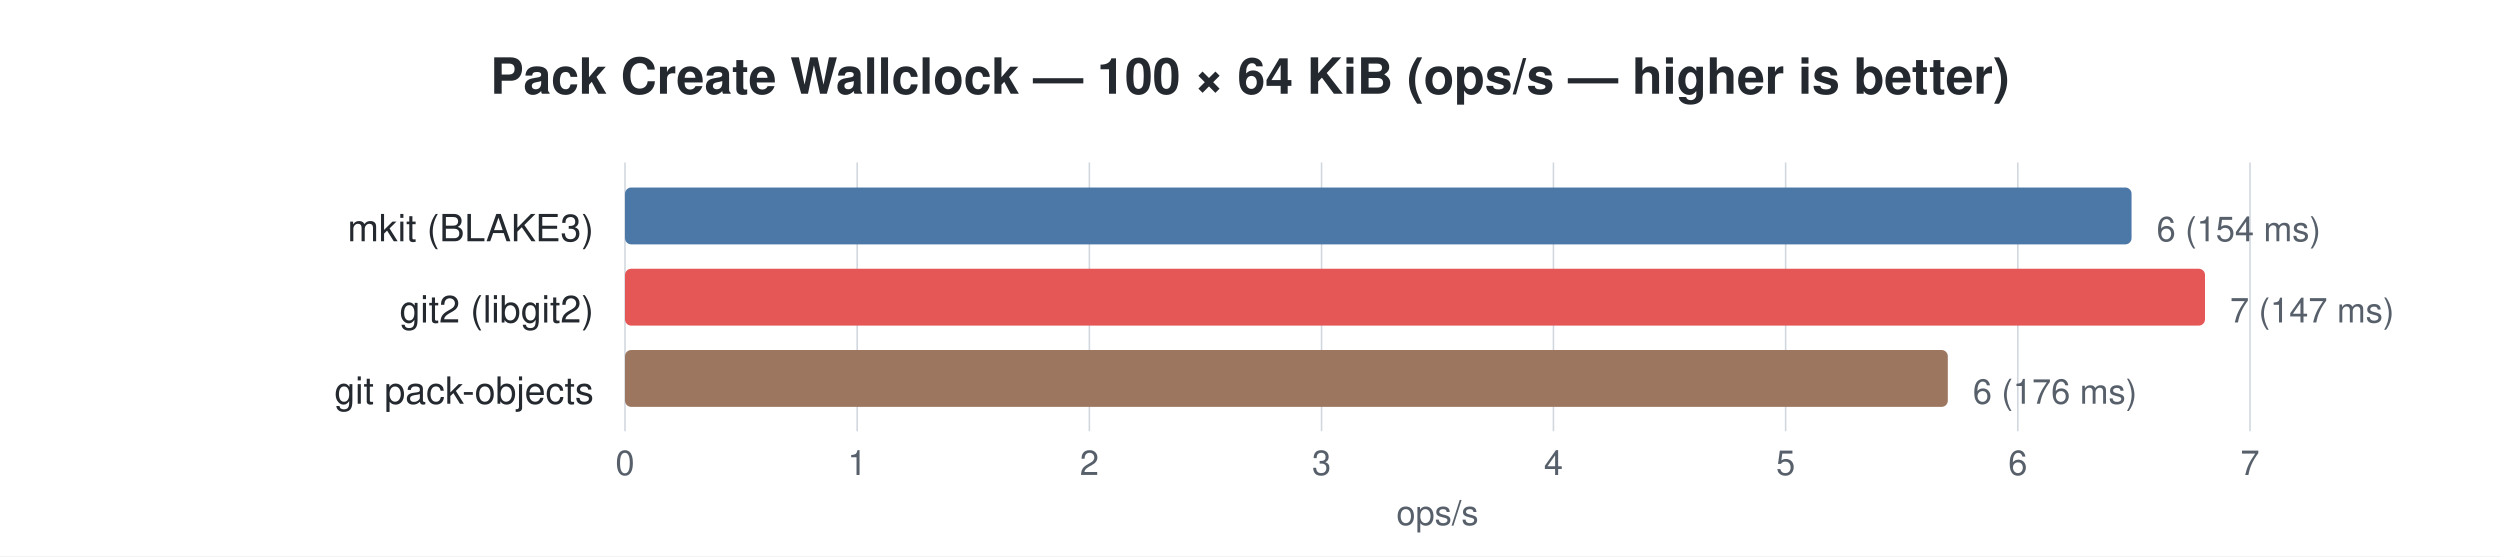
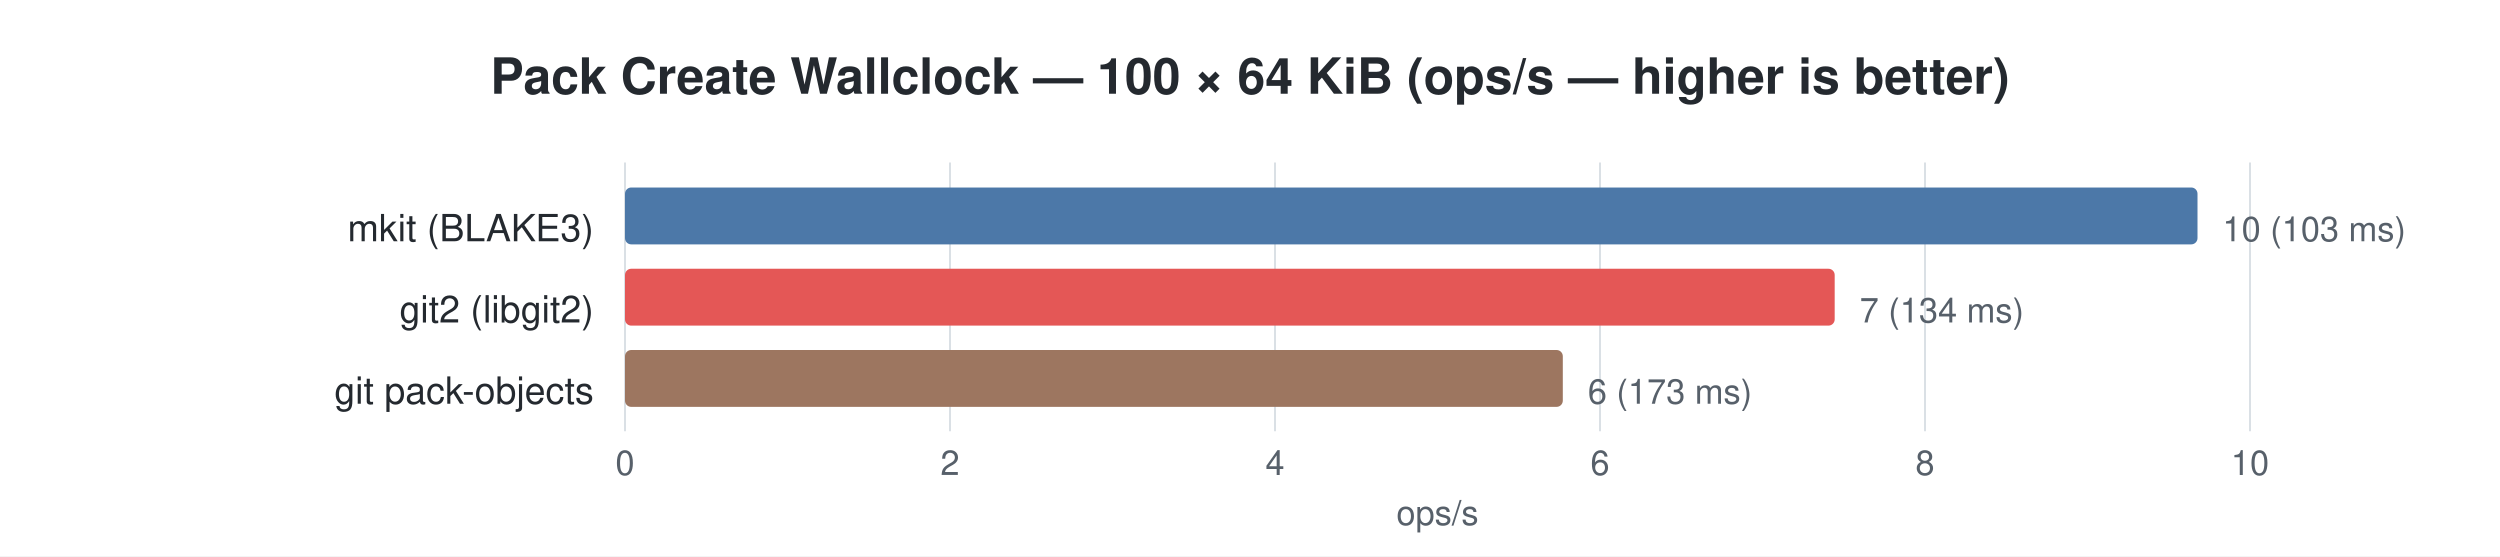
<svg xmlns="http://www.w3.org/2000/svg" width="800" height="178" viewBox="0 0 800 178">
  <style>
text { font-family: -apple-system, BlinkMacSystemFont, "Segoe UI", Helvetica, Arial, sans-serif; }
.title { font-size: 16px; font-weight: 600; fill: #24292f; }
.label { font-size: 12px; fill: #24292f; }
.value { font-size: 11px; fill: #57606a; }
.axis-label { font-size: 11px; fill: #57606a; }
.grid { stroke: #d0d7de; stroke-width: 0.5; }
</style>
  <rect width="100%" height="100%" fill="white" />
  <text x="400.0" y="30" text-anchor="middle" class="title">Pack Create Wallclock — 100 × 64 KiB (ops/s — higher is better)</text>
  <line x1="200.0" y1="52.0" x2="200.0" y2="138.0" class="grid" />
  <text x="200.0" y="152.0" text-anchor="middle" class="axis-label">0</text>
-   <line x1="274.3" y1="52.0" x2="274.3" y2="138.0" class="grid" />
-   <text x="274.3" y="152.0" text-anchor="middle" class="axis-label">1</text>
-   <line x1="348.6" y1="52.0" x2="348.6" y2="138.0" class="grid" />
-   <text x="348.6" y="152.0" text-anchor="middle" class="axis-label">2</text>
-   <line x1="422.9" y1="52.0" x2="422.9" y2="138.0" class="grid" />
-   <text x="422.9" y="152.0" text-anchor="middle" class="axis-label">3</text>
-   <line x1="497.1" y1="52.0" x2="497.1" y2="138.0" class="grid" />
-   <text x="497.1" y="152.0" text-anchor="middle" class="axis-label">4</text>
-   <line x1="571.4" y1="52.0" x2="571.4" y2="138.0" class="grid" />
-   <text x="571.4" y="152.0" text-anchor="middle" class="axis-label">5</text>
-   <line x1="645.7" y1="52.0" x2="645.7" y2="138.0" class="grid" />
-   <text x="645.7" y="152.0" text-anchor="middle" class="axis-label">6</text>
+   <line x1="304.0" y1="52.0" x2="304.0" y2="138.0" class="grid" />
+   <text x="304.0" y="152.0" text-anchor="middle" class="axis-label">2</text>
+   <line x1="408.0" y1="52.0" x2="408.0" y2="138.0" class="grid" />
+   <text x="408.0" y="152.0" text-anchor="middle" class="axis-label">4</text>
+   <line x1="512.0" y1="52.0" x2="512.0" y2="138.0" class="grid" />
+   <text x="512.0" y="152.0" text-anchor="middle" class="axis-label">6</text>
+   <line x1="616.0" y1="52.0" x2="616.0" y2="138.0" class="grid" />
+   <text x="616.0" y="152.0" text-anchor="middle" class="axis-label">8</text>
  <line x1="720.0" y1="52.0" x2="720.0" y2="138.0" class="grid" />
-   <text x="720.0" y="152.0" text-anchor="middle" class="axis-label">7</text>
+   <text x="720.0" y="152.0" text-anchor="middle" class="axis-label">10</text>
  <text x="460.0" y="168.0" text-anchor="middle" class="axis-label">ops/s</text>
  <text x="190.0" y="77.2" text-anchor="end" class="label">mkit (BLAKE3)</text>
-   <rect x="200.0" y="60.0" width="482.1" height="18.2" rx="2" fill="#4C78A8" />
-   <text x="690.1" y="77.2" class="value">6 (154 ms)</text>
+   <rect x="200.0" y="60.0" width="503.2" height="18.2" rx="2" fill="#4C78A8" />
+   <text x="711.2" y="77.2" class="value">10 (103 ms)</text>
  <text x="190.0" y="103.2" text-anchor="end" class="label">git2 (libgit2)</text>
-   <rect x="200.0" y="86.0" width="505.6" height="18.2" rx="2" fill="#E45756" />
-   <text x="713.6" y="103.2" class="value">7 (147 ms)</text>
+   <rect x="200.0" y="86.0" width="387.1" height="18.2" rx="2" fill="#E45756" />
+   <text x="595.1" y="103.2" class="value">7 (134 ms)</text>
  <text x="190.0" y="129.2" text-anchor="end" class="label">git pack-objects</text>
-   <rect x="200.0" y="112.0" width="423.3" height="18.2" rx="2" fill="#9D7660" />
-   <text x="631.3" y="129.2" class="value">6 (176 ms)</text>
+   <rect x="200.0" y="112.0" width="300.1" height="18.2" rx="2" fill="#9D7660" />
+   <text x="508.1" y="129.2" class="value">6 (173 ms)</text>
</svg>
